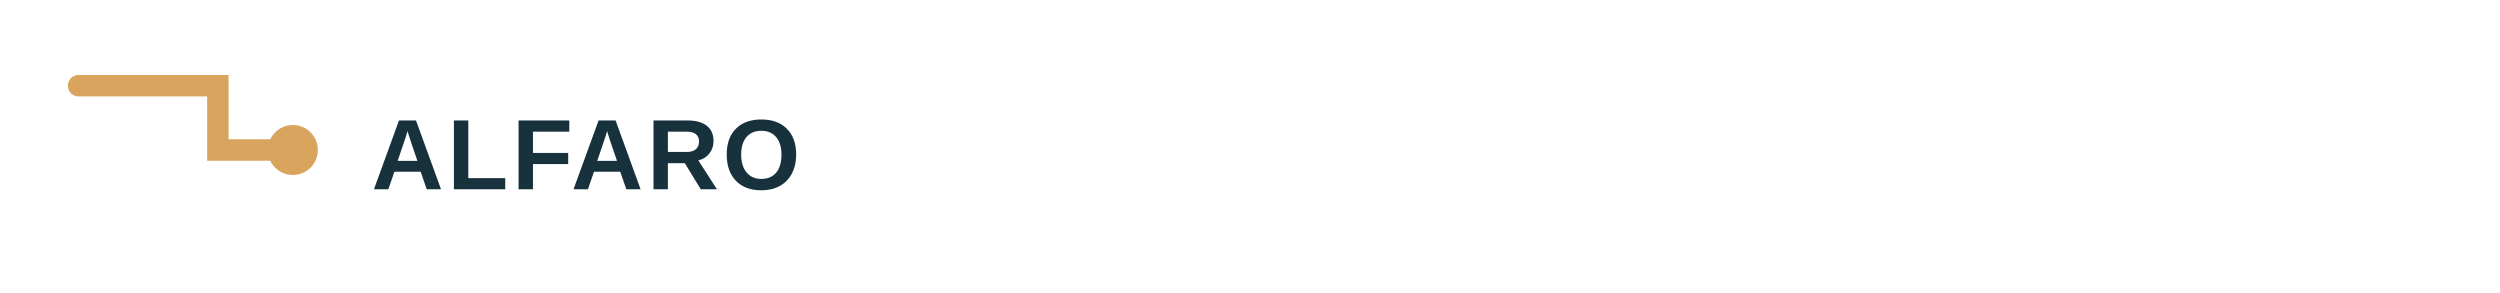
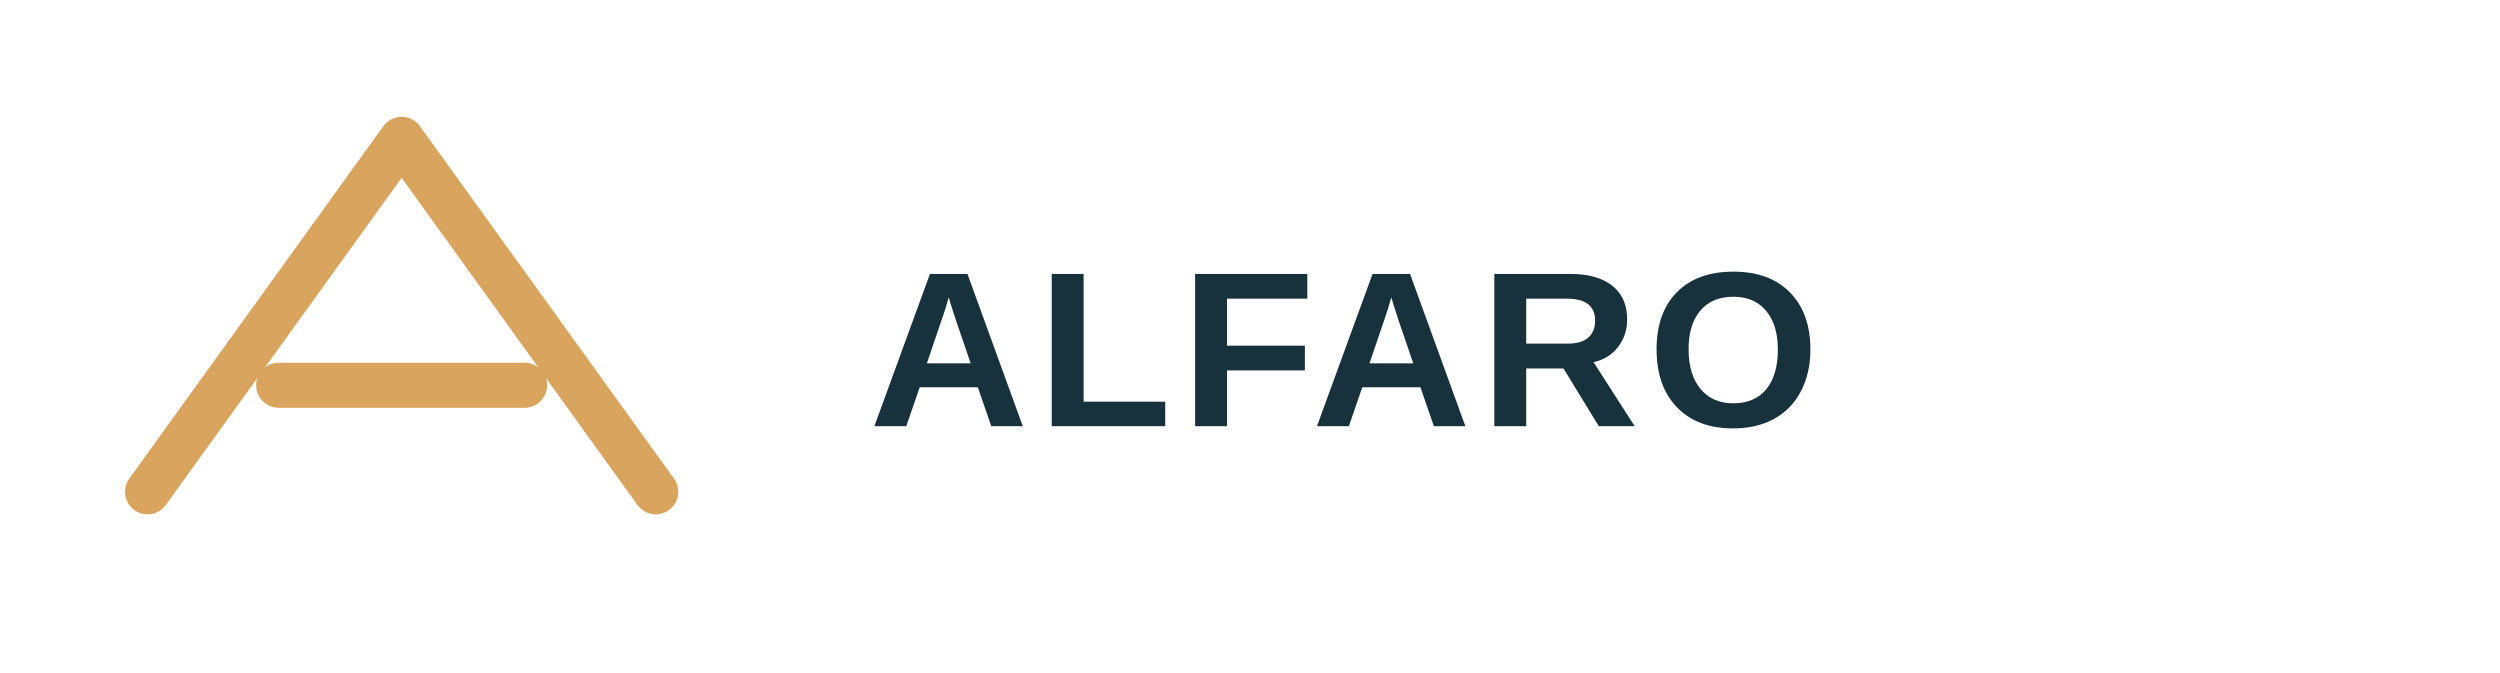
- <svg xmlns="http://www.w3.org/2000/svg" viewBox="0 0 700 82" role="img" aria-label="Alfaro Plumbing Contractor LLC logo concept A">
-   <path d="M22 24h39v18h19" fill="none" stroke="#d9a45d" stroke-width="6" stroke-linecap="round" />
-   <circle cx="82" cy="42" r="7" fill="#d9a45d" />
-   <text x="104" y="53" fill="#17313d" font-family="Arial,sans-serif" font-weight="800" font-size="28" letter-spacing="1">ALFARO</text>
+ <svg xmlns="http://www.w3.org/2000/svg" viewBox="0 0 305 82" role="img" aria-label="Alfaro Plumbing Contractor LLC logo concept A">
+   <g fill="none" stroke="#d9a45d" stroke-width="5.5" stroke-linecap="round" stroke-linejoin="round">
+     <path d="M18 60L49 17l31 43M34 47h30" />
+   </g>
+   <text x="106" y="52" fill="#17313d" font-family="Arial,sans-serif" font-weight="800" font-size="27" letter-spacing="1">ALFARO</text>
</svg>
